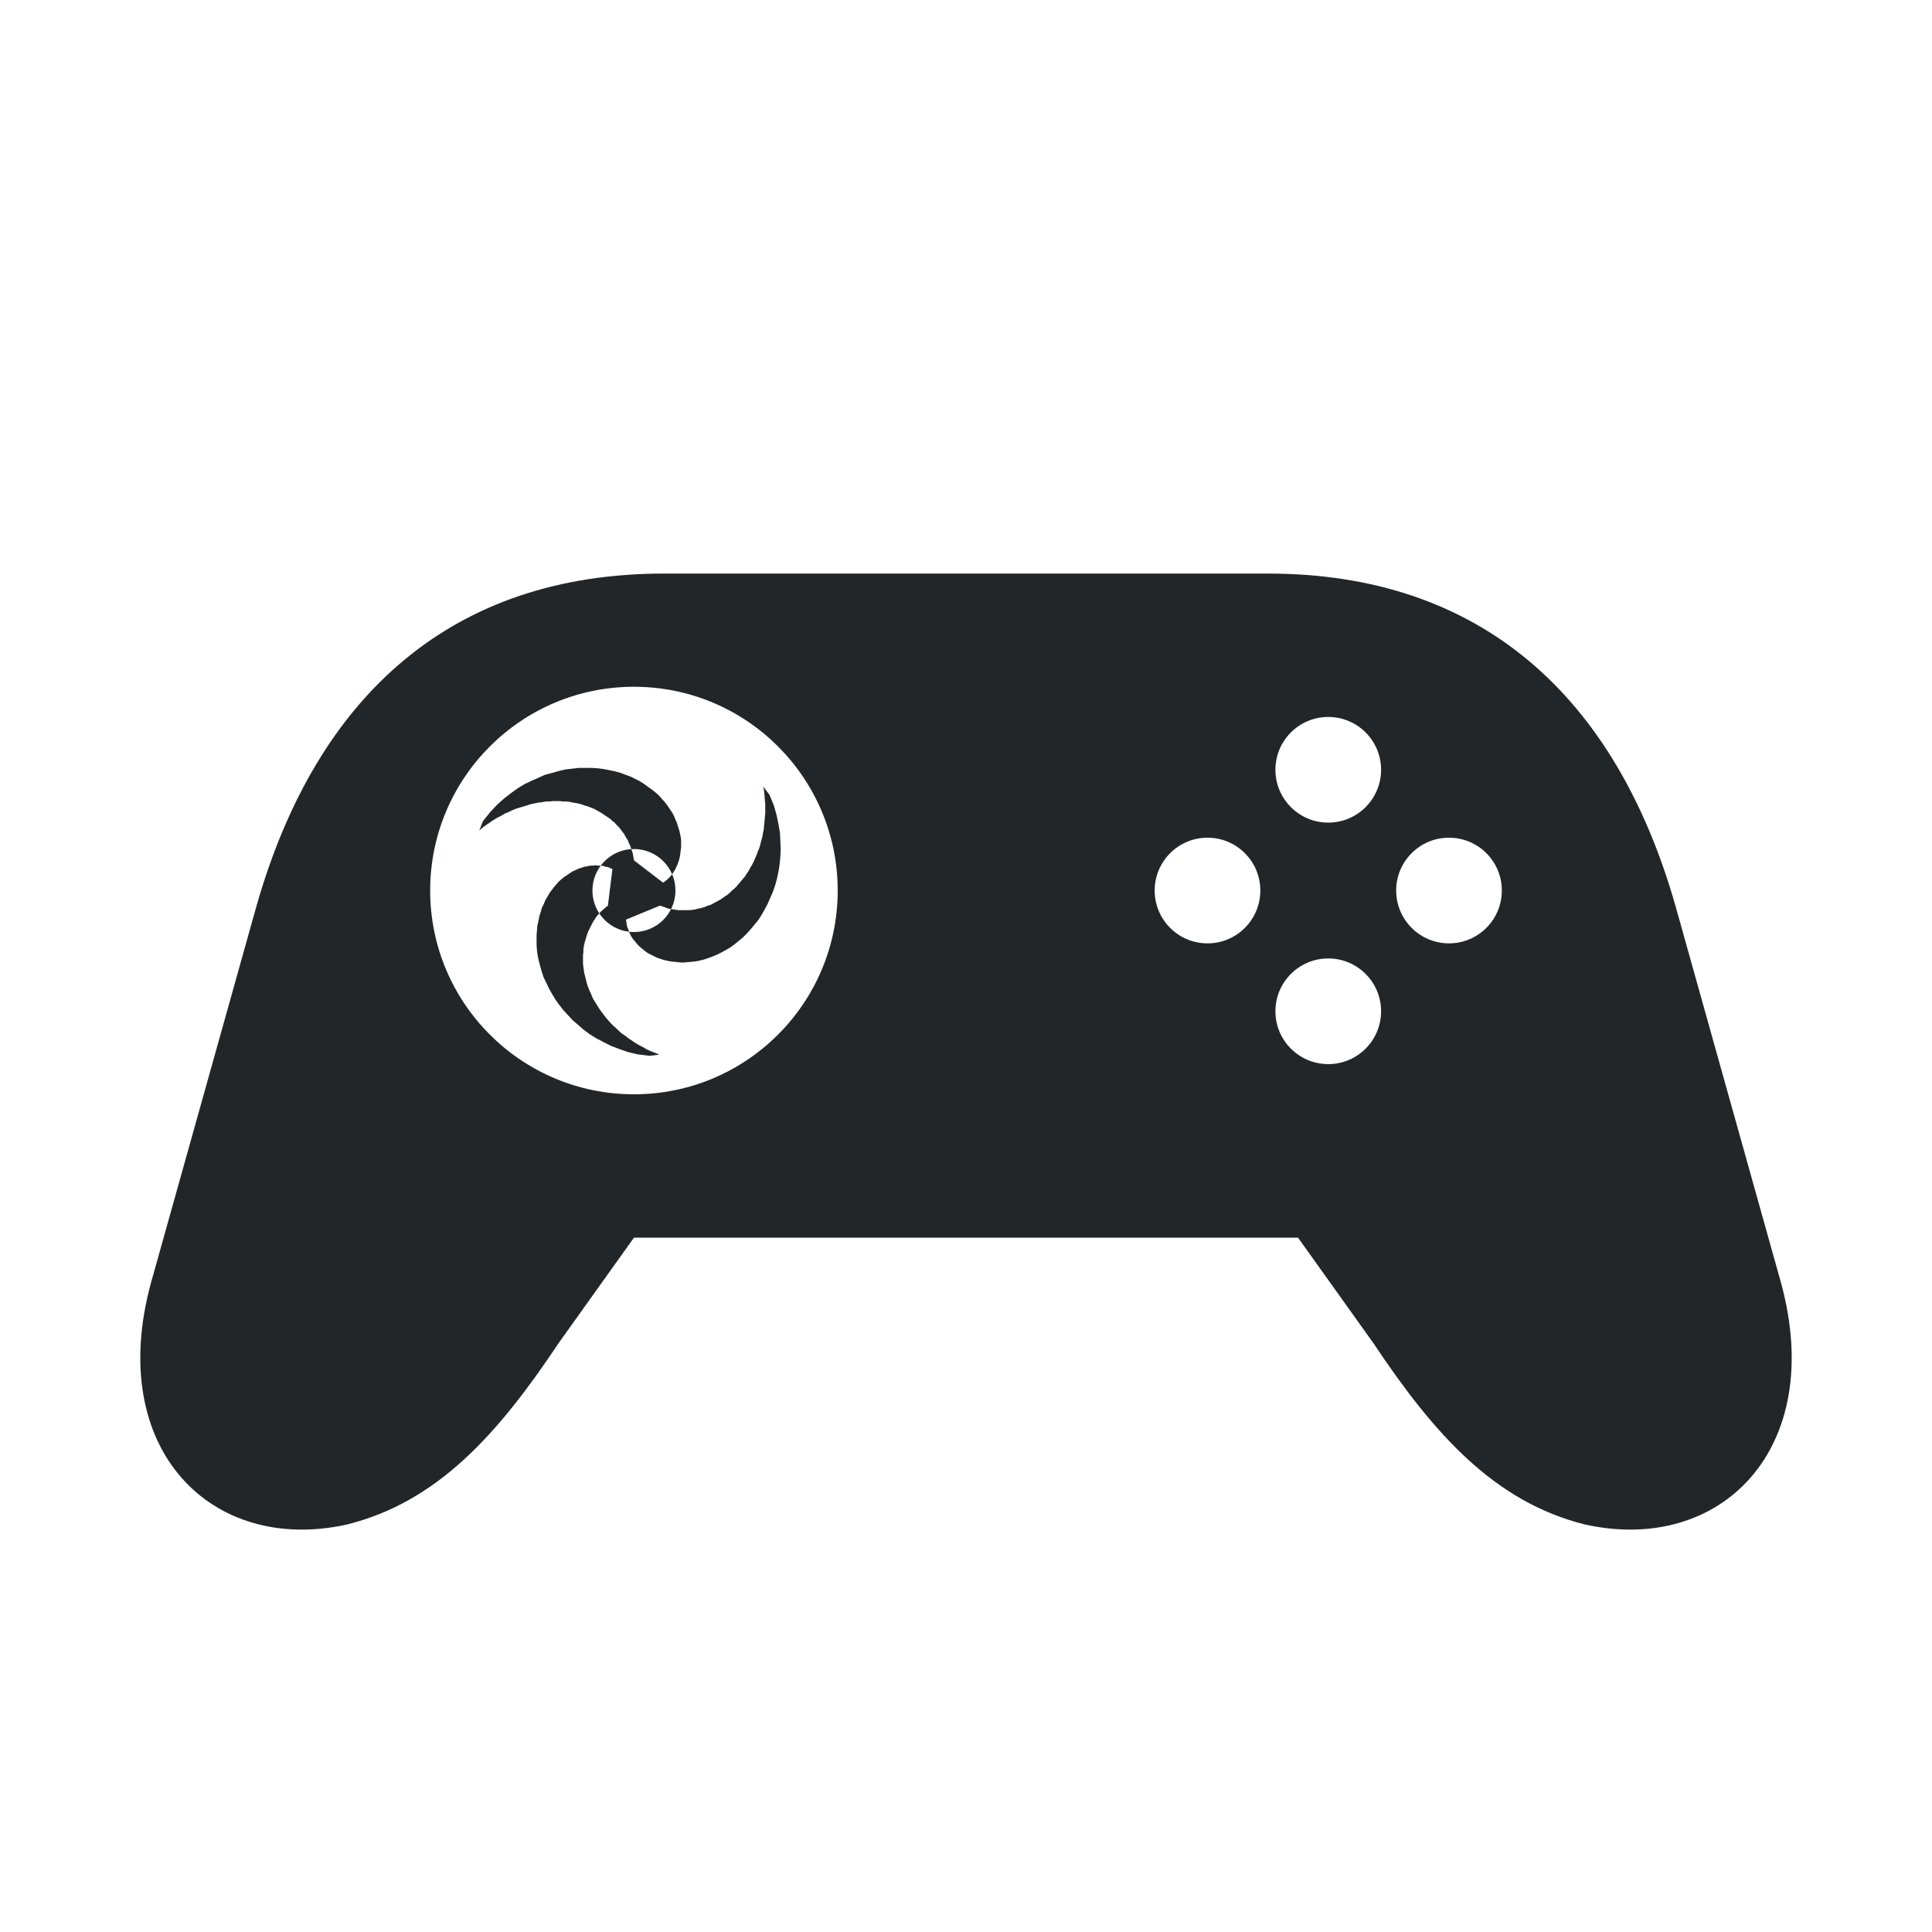
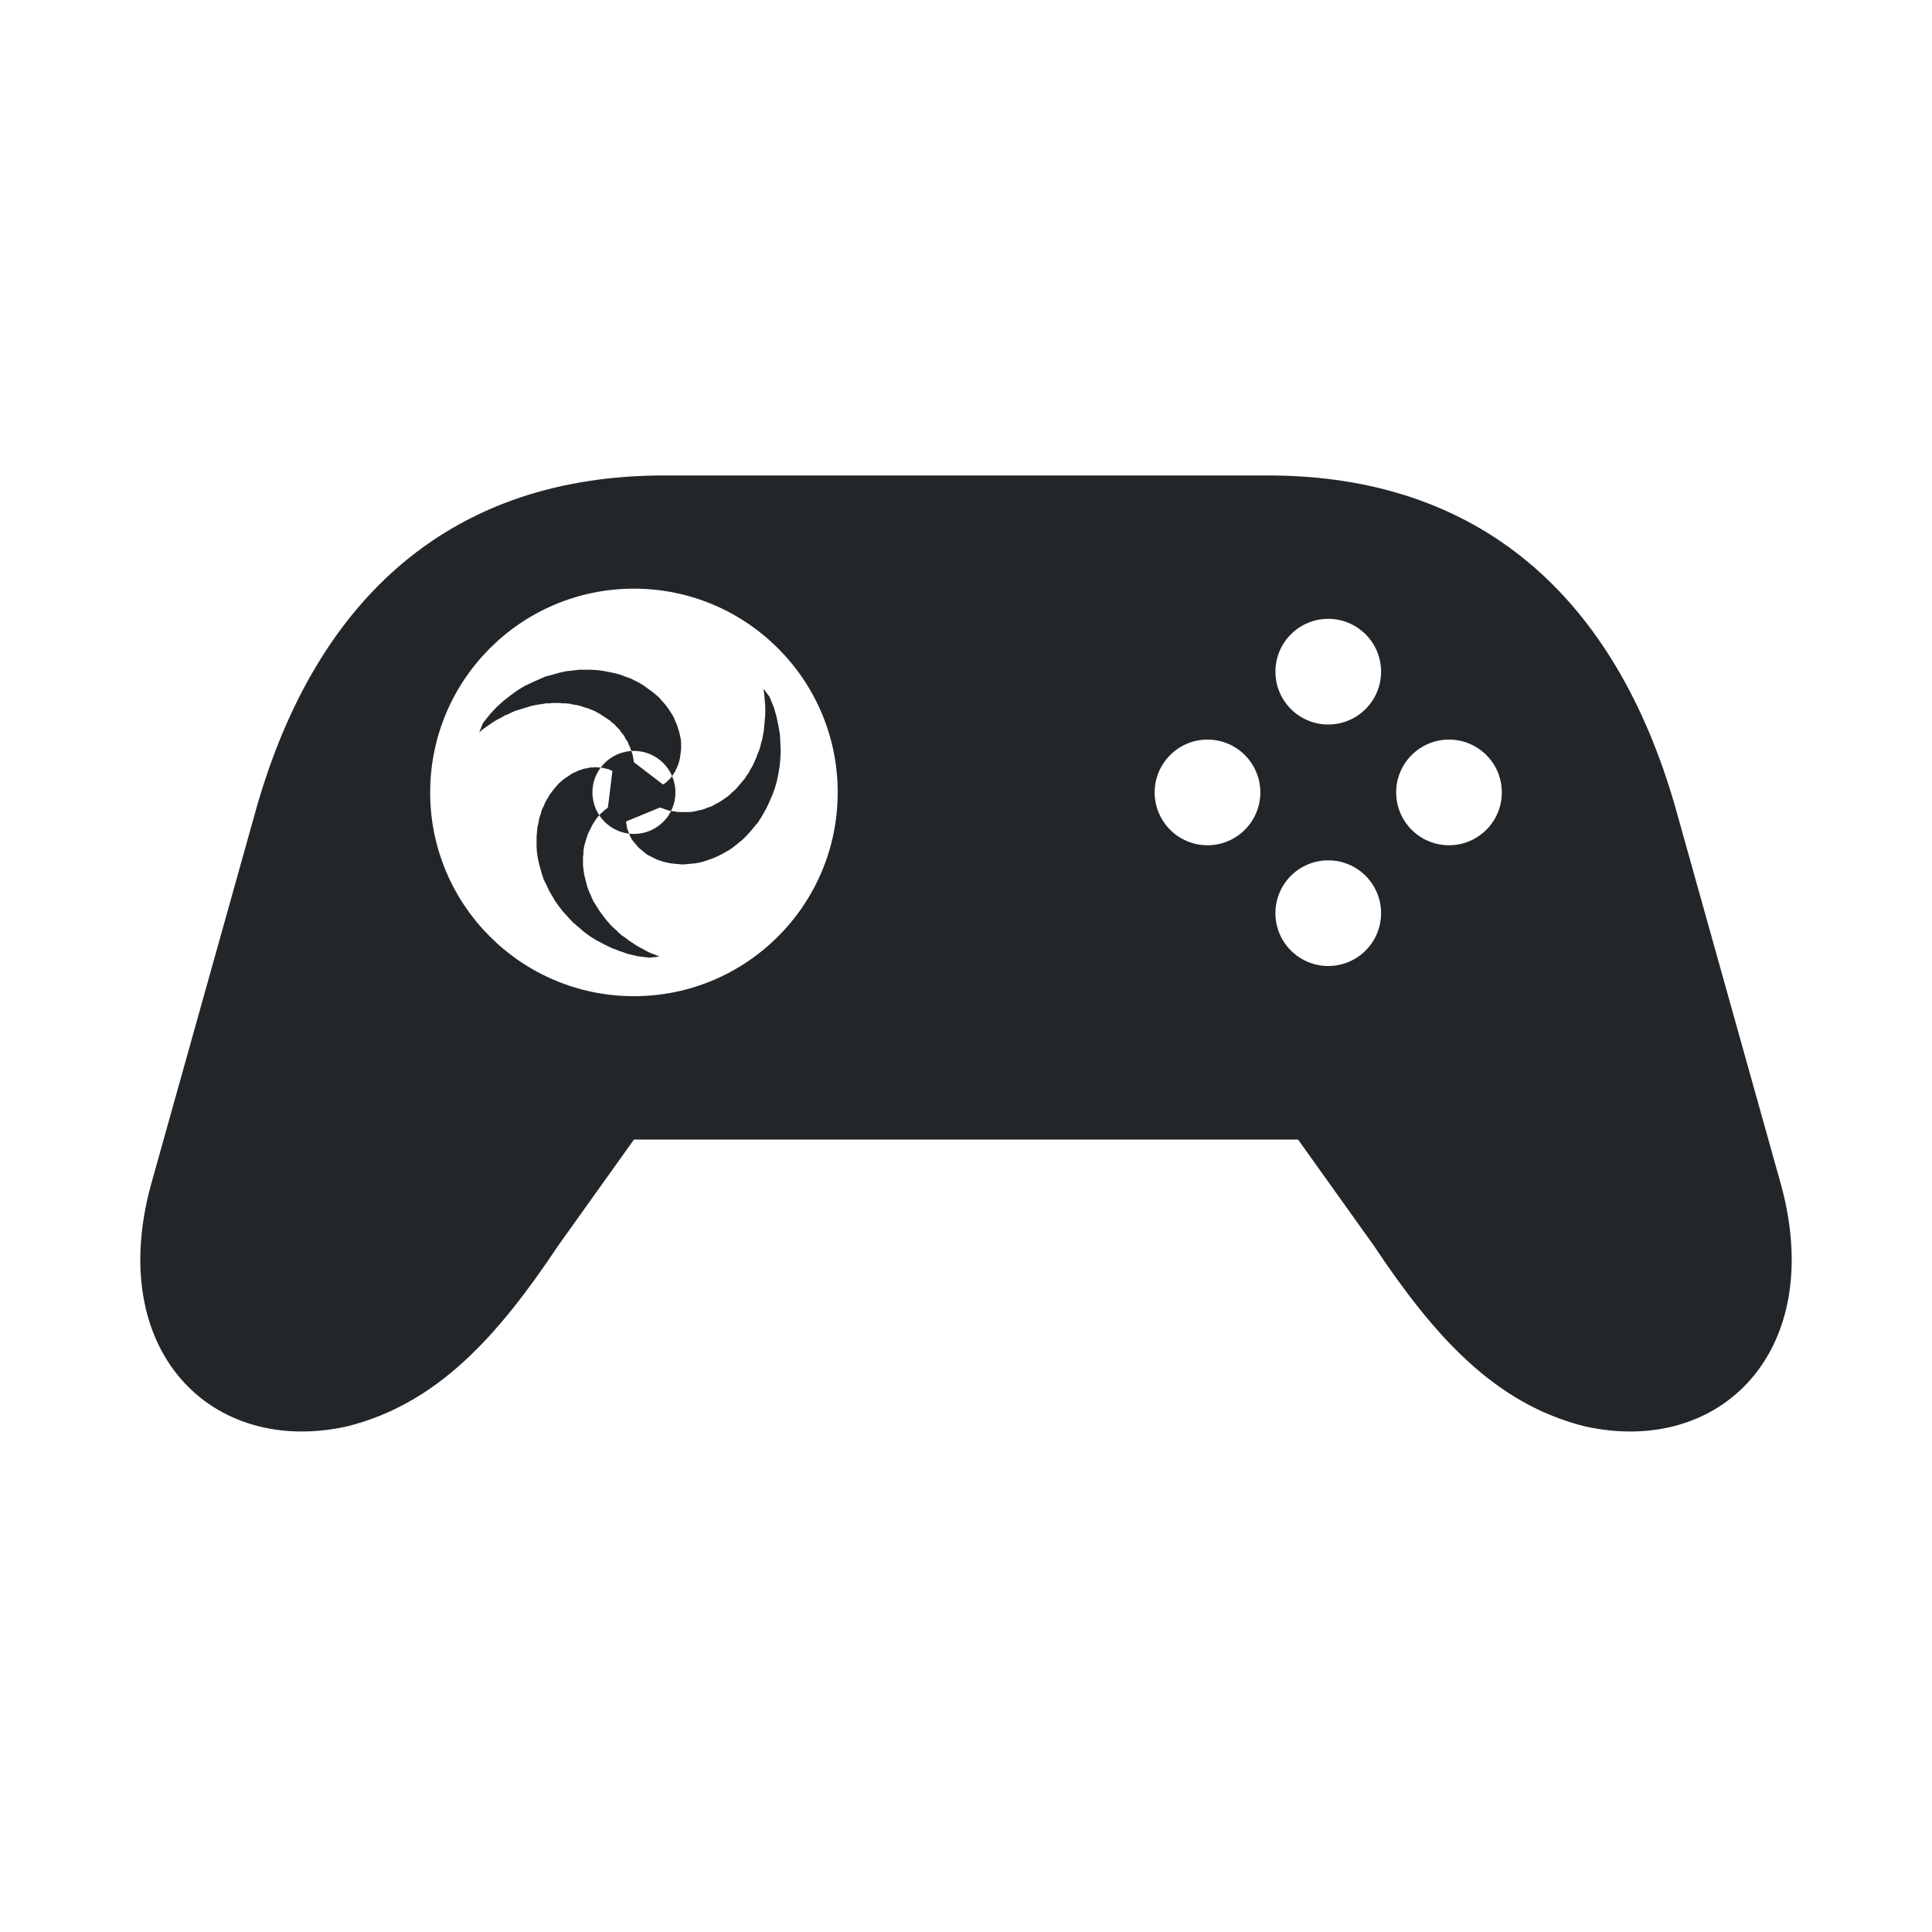
- <svg xmlns="http://www.w3.org/2000/svg" viewBox="0 0 512 512">
+ <svg xmlns="http://www.w3.org/2000/svg" viewBox="0 26 512 512">
  <defs>
    <style id="current-color-scheme" type="text/css">.ColorScheme-Text { color:#232629; }</style>
  </defs>
  <path class="ColorScheme-Text" fill="currentColor" fill-rule="evenodd" d="M176 152H336C392 152 428 184 444 240L472 340C484 384 456 412 420 404C396 398 380 380 364 356L344 328H168L148 356C132 380 116 398 92 404C56 412 28 384 40 340L68 240C84 184 120 152 176 152Z M114 236a54 54 0 1 0 108 0a54 54 0 1 0 -108 0ZM338 204a14 14 0 1 0 28 0a14 14 0 1 0 -28 0ZM338 268a14 14 0 1 0 28 0a14 14 0 1 0 -28 0ZM306 236a14 14 0 1 0 28 0a14 14 0 1 0 -28 0ZM370 236a14 14 0 1 0 28 0a14 14 0 1 0 -28 0Z" />
  <path class="ColorScheme-Text" fill="currentColor" d="M168.0 228.0 L167.9 227.4 L167.8 226.8 L167.7 226.2 L167.5 225.6 L167.3 225.0 L167.1 224.4 L166.9 223.9 L166.6 223.3 L166.4 222.7 L166.0 222.1 L165.7 221.6 L165.4 221.0 L165.0 220.5 L164.6 220.0 L164.2 219.4 L163.7 218.9 L163.2 218.4 L162.8 217.9 L162.2 217.5 L161.7 217.0 L161.1 216.6 L160.5 216.2 L159.9 215.8 L159.3 215.4 L158.6 215.0 L157.9 214.6 L157.3 214.3 L156.5 214.0 L155.8 213.7 L155.0 213.5 L154.2 213.2 L153.5 213.0 L152.6 212.8 L151.8 212.7 L151.0 212.5 L150.1 212.4 L149.2 212.4 L148.3 212.3 L147.4 212.3 L146.5 212.3 L145.5 212.4 L144.6 212.4 L143.6 212.6 L142.7 212.7 L141.7 212.9 L140.7 213.1 L139.8 213.4 L138.8 213.7 L137.8 214.0 L136.8 214.3 L135.8 214.7 L134.8 215.2 L133.8 215.6 L132.8 216.2 L131.8 216.7 L130.8 217.3 L129.9 217.9 L128.9 218.6 L127.9 219.3 L127.0 220.1 L128.0 217.6 L130.0 215.1 L131.8 213.2 L133.6 211.6 L135.4 210.2 L137.2 208.9 L139.0 207.8 L140.9 206.9 L142.7 206.1 L144.5 205.3 L146.4 204.8 L148.2 204.3 L149.9 203.9 L151.7 203.7 L153.4 203.5 L155.1 203.5 L156.8 203.5 L158.4 203.6 L159.9 203.8 L161.5 204.1 L162.9 204.4 L164.4 204.8 L165.7 205.3 L167.1 205.8 L168.3 206.4 L169.5 207.0 L170.6 207.7 L171.7 208.5 L172.7 209.2 L173.7 210.0 L174.6 210.8 L175.4 211.7 L176.2 212.6 L176.9 213.5 L177.5 214.4 L178.1 215.3 L178.6 216.2 L179.0 217.2 L179.4 218.1 L179.7 219.1 L180.0 220.0 L180.2 220.9 L180.4 221.8 L180.5 222.7 L180.5 223.6 L180.5 224.5 L180.4 225.3 L180.3 226.1 L180.2 226.9 L180.0 227.7 L179.8 228.4 L179.5 229.2 L179.2 229.8 L178.9 230.5 L178.5 231.1 L178.1 231.7 L177.7 232.2 L177.2 232.7 L176.7 233.2 L176.2 233.6 L175.7 233.9 Z M174.9 240.0 L175.5 240.2 L176.1 240.4 L176.6 240.6 L177.2 240.8 L177.8 240.9 L178.5 241.0 L179.1 241.1 L179.7 241.2 L180.3 241.2 L181.0 241.2 L181.6 241.2 L182.3 241.2 L182.9 241.2 L183.6 241.1 L184.3 241.0 L184.9 240.8 L185.6 240.7 L186.3 240.5 L186.9 240.3 L187.6 240.0 L188.3 239.8 L188.9 239.5 L189.6 239.1 L190.2 238.8 L190.9 238.4 L191.5 238.0 L192.2 237.5 L192.8 237.1 L193.4 236.6 L194.0 236.0 L194.6 235.5 L195.2 234.9 L195.7 234.3 L196.3 233.6 L196.8 233.0 L197.4 232.3 L197.9 231.5 L198.4 230.8 L198.8 230.0 L199.3 229.2 L199.7 228.4 L200.1 227.5 L200.5 226.6 L200.8 225.7 L201.2 224.8 L201.5 223.8 L201.7 222.9 L202.0 221.9 L202.2 220.8 L202.4 219.8 L202.5 218.7 L202.6 217.7 L202.7 216.6 L202.8 215.4 L202.8 214.3 L202.8 213.2 L202.7 212.0 L202.6 210.8 L202.5 209.7 L202.3 208.5 L203.9 210.6 L205.1 213.5 L205.8 216.0 L206.3 218.4 L206.7 220.7 L206.8 222.9 L206.9 225.0 L206.8 227.1 L206.6 229.1 L206.3 231.0 L205.9 232.9 L205.4 234.7 L204.8 236.4 L204.1 238.0 L203.4 239.6 L202.6 241.1 L201.8 242.5 L200.9 243.9 L199.9 245.1 L198.9 246.3 L197.9 247.4 L196.8 248.5 L195.7 249.4 L194.6 250.3 L193.5 251.1 L192.3 251.8 L191.2 252.4 L190.0 253.0 L188.8 253.5 L187.7 253.9 L186.5 254.3 L185.3 254.6 L184.2 254.8 L183.1 254.9 L182.0 255.0 L180.9 255.1 L179.8 255.0 L178.8 254.9 L177.8 254.8 L176.8 254.6 L175.9 254.4 L175.0 254.1 L174.1 253.8 L173.3 253.4 L172.5 253.0 L171.7 252.6 L171.0 252.1 L170.4 251.6 L169.8 251.1 L169.2 250.6 L168.7 250.0 L168.2 249.4 L167.7 248.8 L167.3 248.2 L167.0 247.6 L166.7 246.9 L166.5 246.3 L166.2 245.6 L166.1 245.0 L166.0 244.4 L165.9 243.7 Z M161.1 240.0 L160.6 240.4 L160.1 240.8 L159.7 241.2 L159.2 241.6 L158.8 242.1 L158.4 242.5 L158.0 243.0 L157.7 243.5 L157.3 244.1 L157.0 244.6 L156.7 245.2 L156.4 245.8 L156.1 246.4 L155.8 247.0 L155.6 247.6 L155.4 248.2 L155.2 248.9 L155.0 249.6 L154.8 250.3 L154.7 251.0 L154.6 251.7 L154.6 252.4 L154.5 253.1 L154.5 253.9 L154.5 254.6 L154.5 255.4 L154.6 256.2 L154.7 256.9 L154.8 257.7 L155.0 258.5 L155.2 259.3 L155.4 260.1 L155.6 260.9 L155.9 261.7 L156.2 262.5 L156.6 263.3 L156.9 264.1 L157.3 264.9 L157.8 265.7 L158.3 266.5 L158.8 267.3 L159.3 268.0 L159.9 268.8 L160.5 269.6 L161.1 270.3 L161.8 271.1 L162.5 271.8 L163.3 272.5 L164.0 273.2 L164.8 273.9 L165.7 274.5 L166.6 275.2 L167.5 275.8 L168.4 276.4 L169.4 277.0 L170.4 277.5 L171.4 278.1 L172.5 278.6 L173.6 279.0 L174.7 279.5 L172.1 279.8 L168.9 279.4 L166.4 278.8 L164.1 278.0 L162.0 277.2 L160.0 276.2 L158.1 275.2 L156.3 274.1 L154.7 272.9 L153.2 271.6 L151.8 270.4 L150.5 269.0 L149.3 267.7 L148.2 266.3 L147.2 264.9 L146.3 263.4 L145.5 262.0 L144.8 260.5 L144.1 259.1 L143.6 257.6 L143.2 256.2 L142.8 254.7 L142.5 253.3 L142.3 251.9 L142.2 250.5 L142.2 249.2 L142.2 247.8 L142.3 246.6 L142.4 245.3 L142.7 244.1 L142.9 242.9 L143.3 241.7 L143.6 240.6 L144.1 239.6 L144.5 238.6 L145.1 237.6 L145.6 236.7 L146.2 235.9 L146.8 235.1 L147.5 234.3 L148.1 233.6 L148.8 233.0 L149.5 232.4 L150.3 231.9 L151.0 231.4 L151.8 230.9 L152.5 230.6 L153.3 230.2 L154.0 230.0 L154.8 229.7 L155.6 229.6 L156.3 229.4 L157.0 229.4 L157.8 229.3 L158.5 229.4 L159.2 229.4 L159.9 229.5 L160.5 229.7 L161.2 229.8 L161.8 230.1 L162.3 230.3 Z M157 236a11 11 0 1 0 22 0a11 11 0 1 0 -22 0Z" />
</svg>
